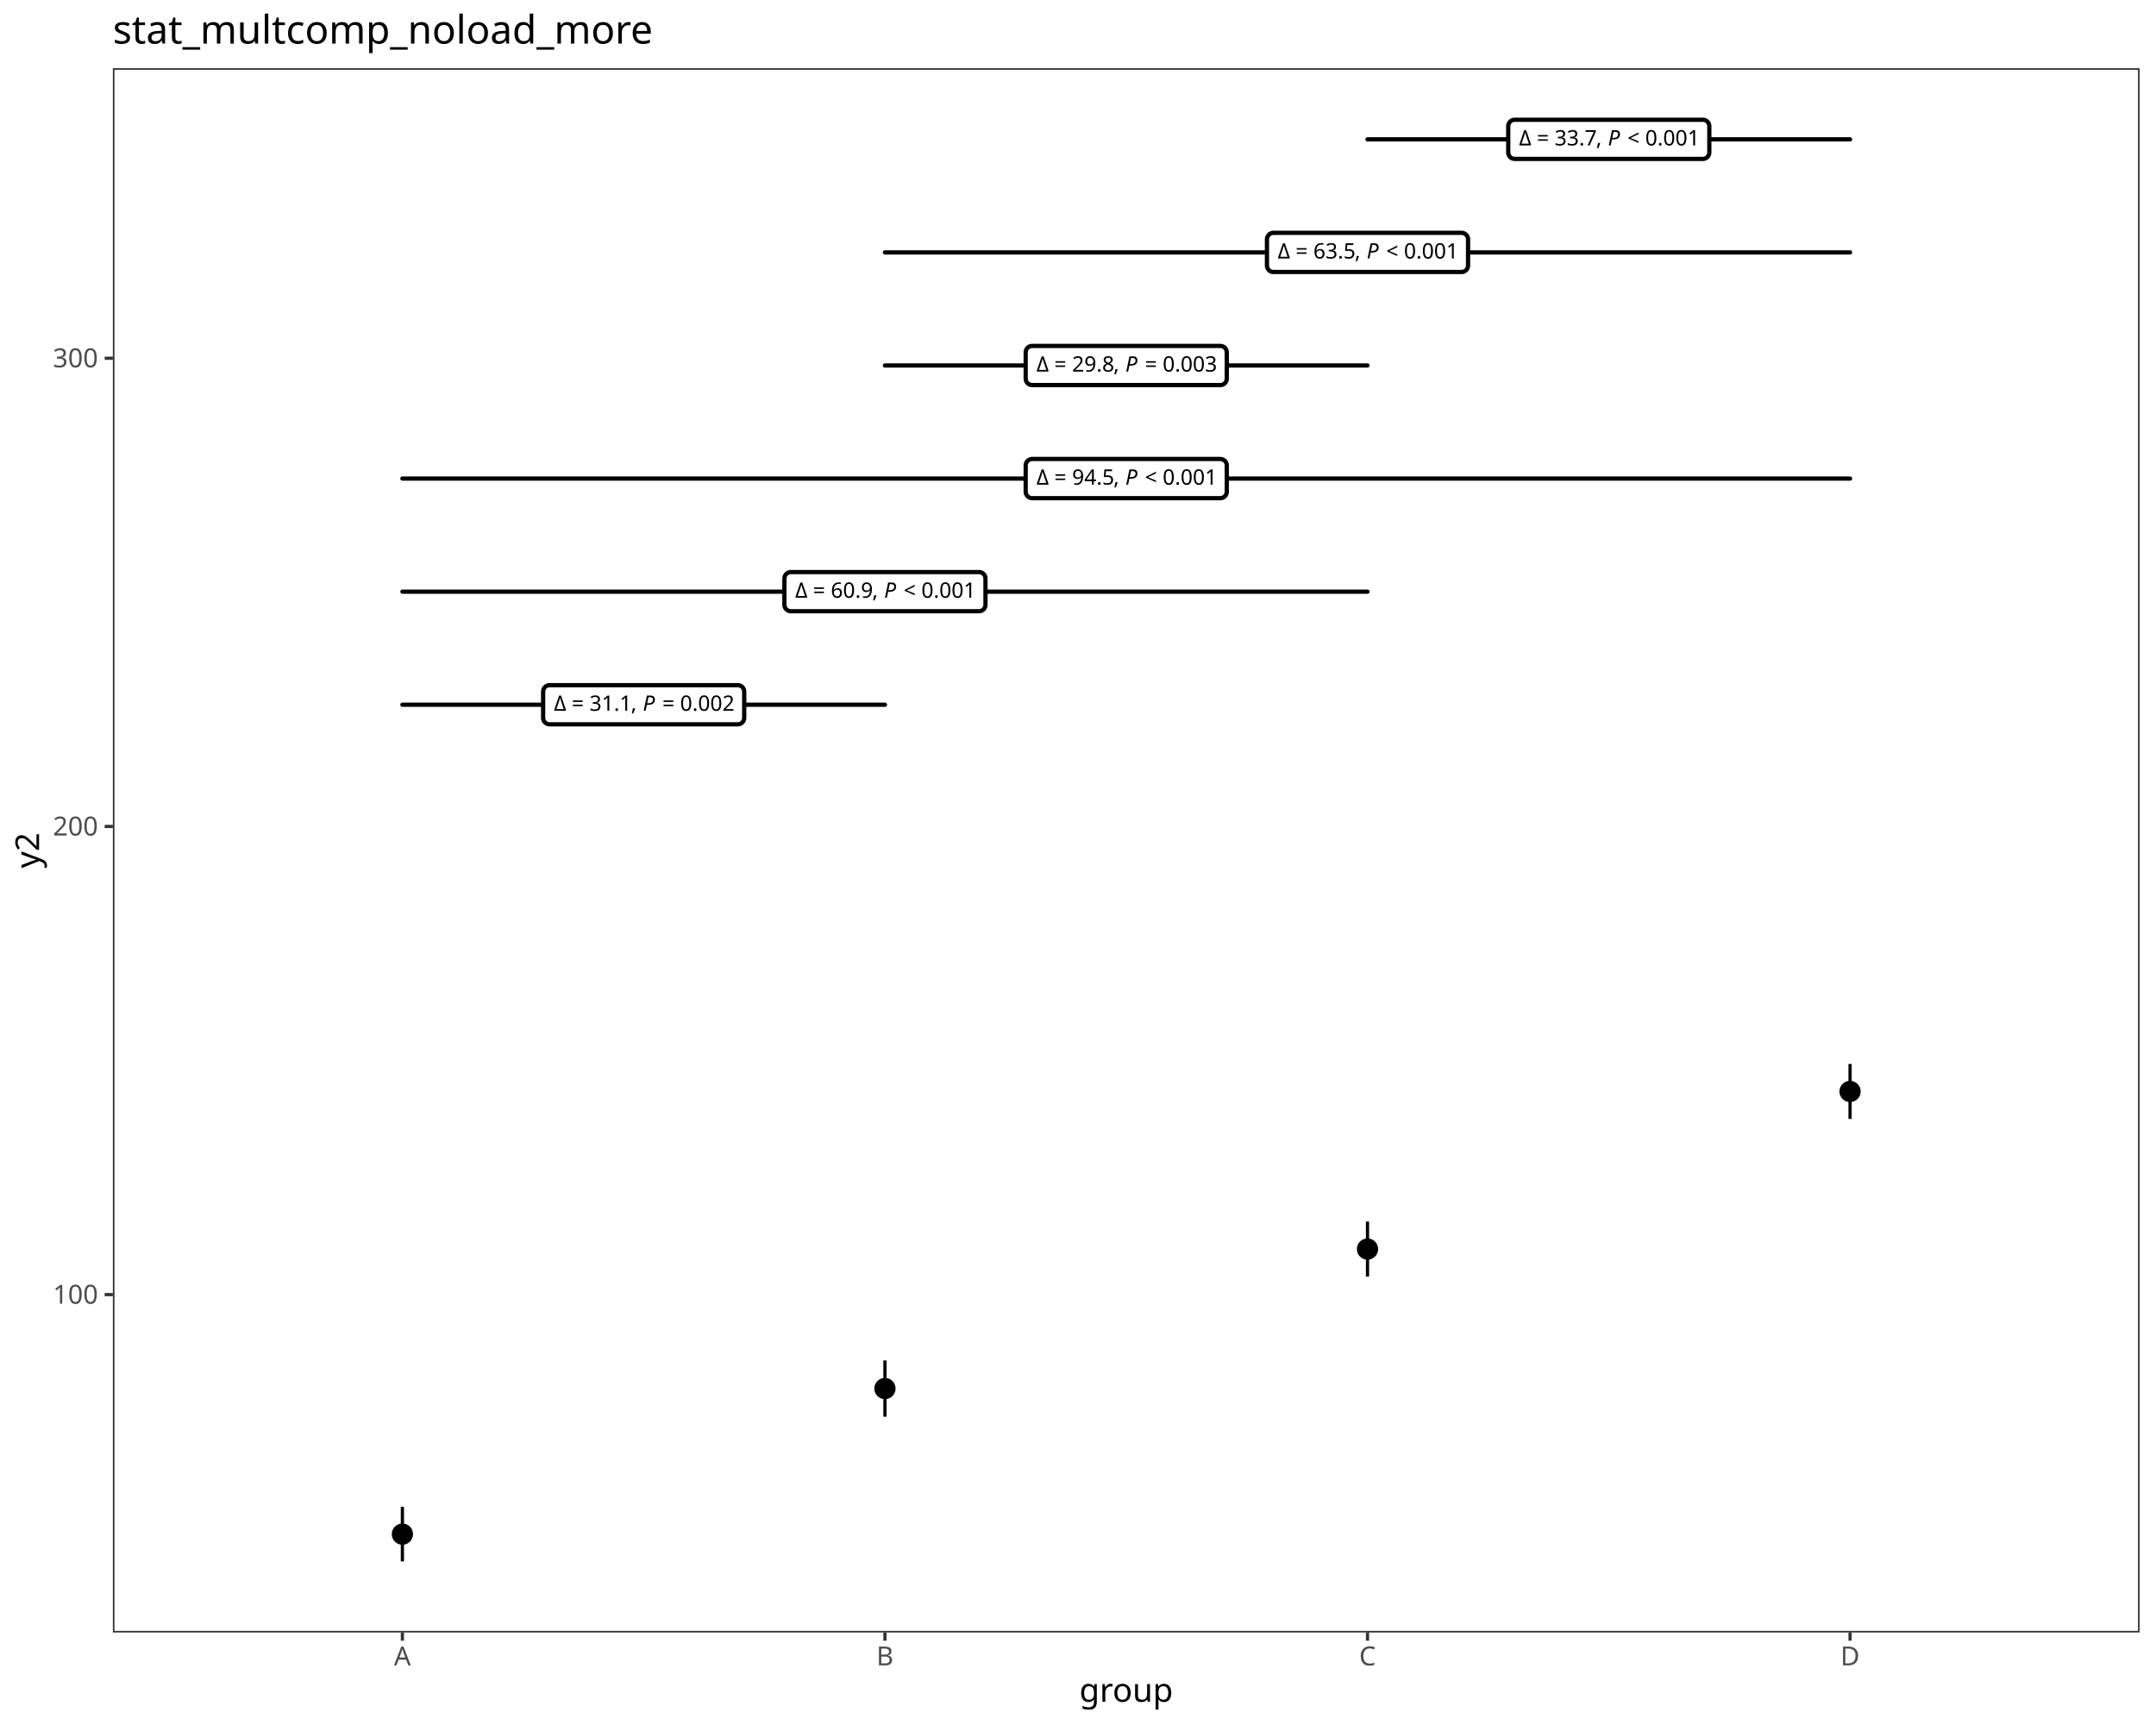
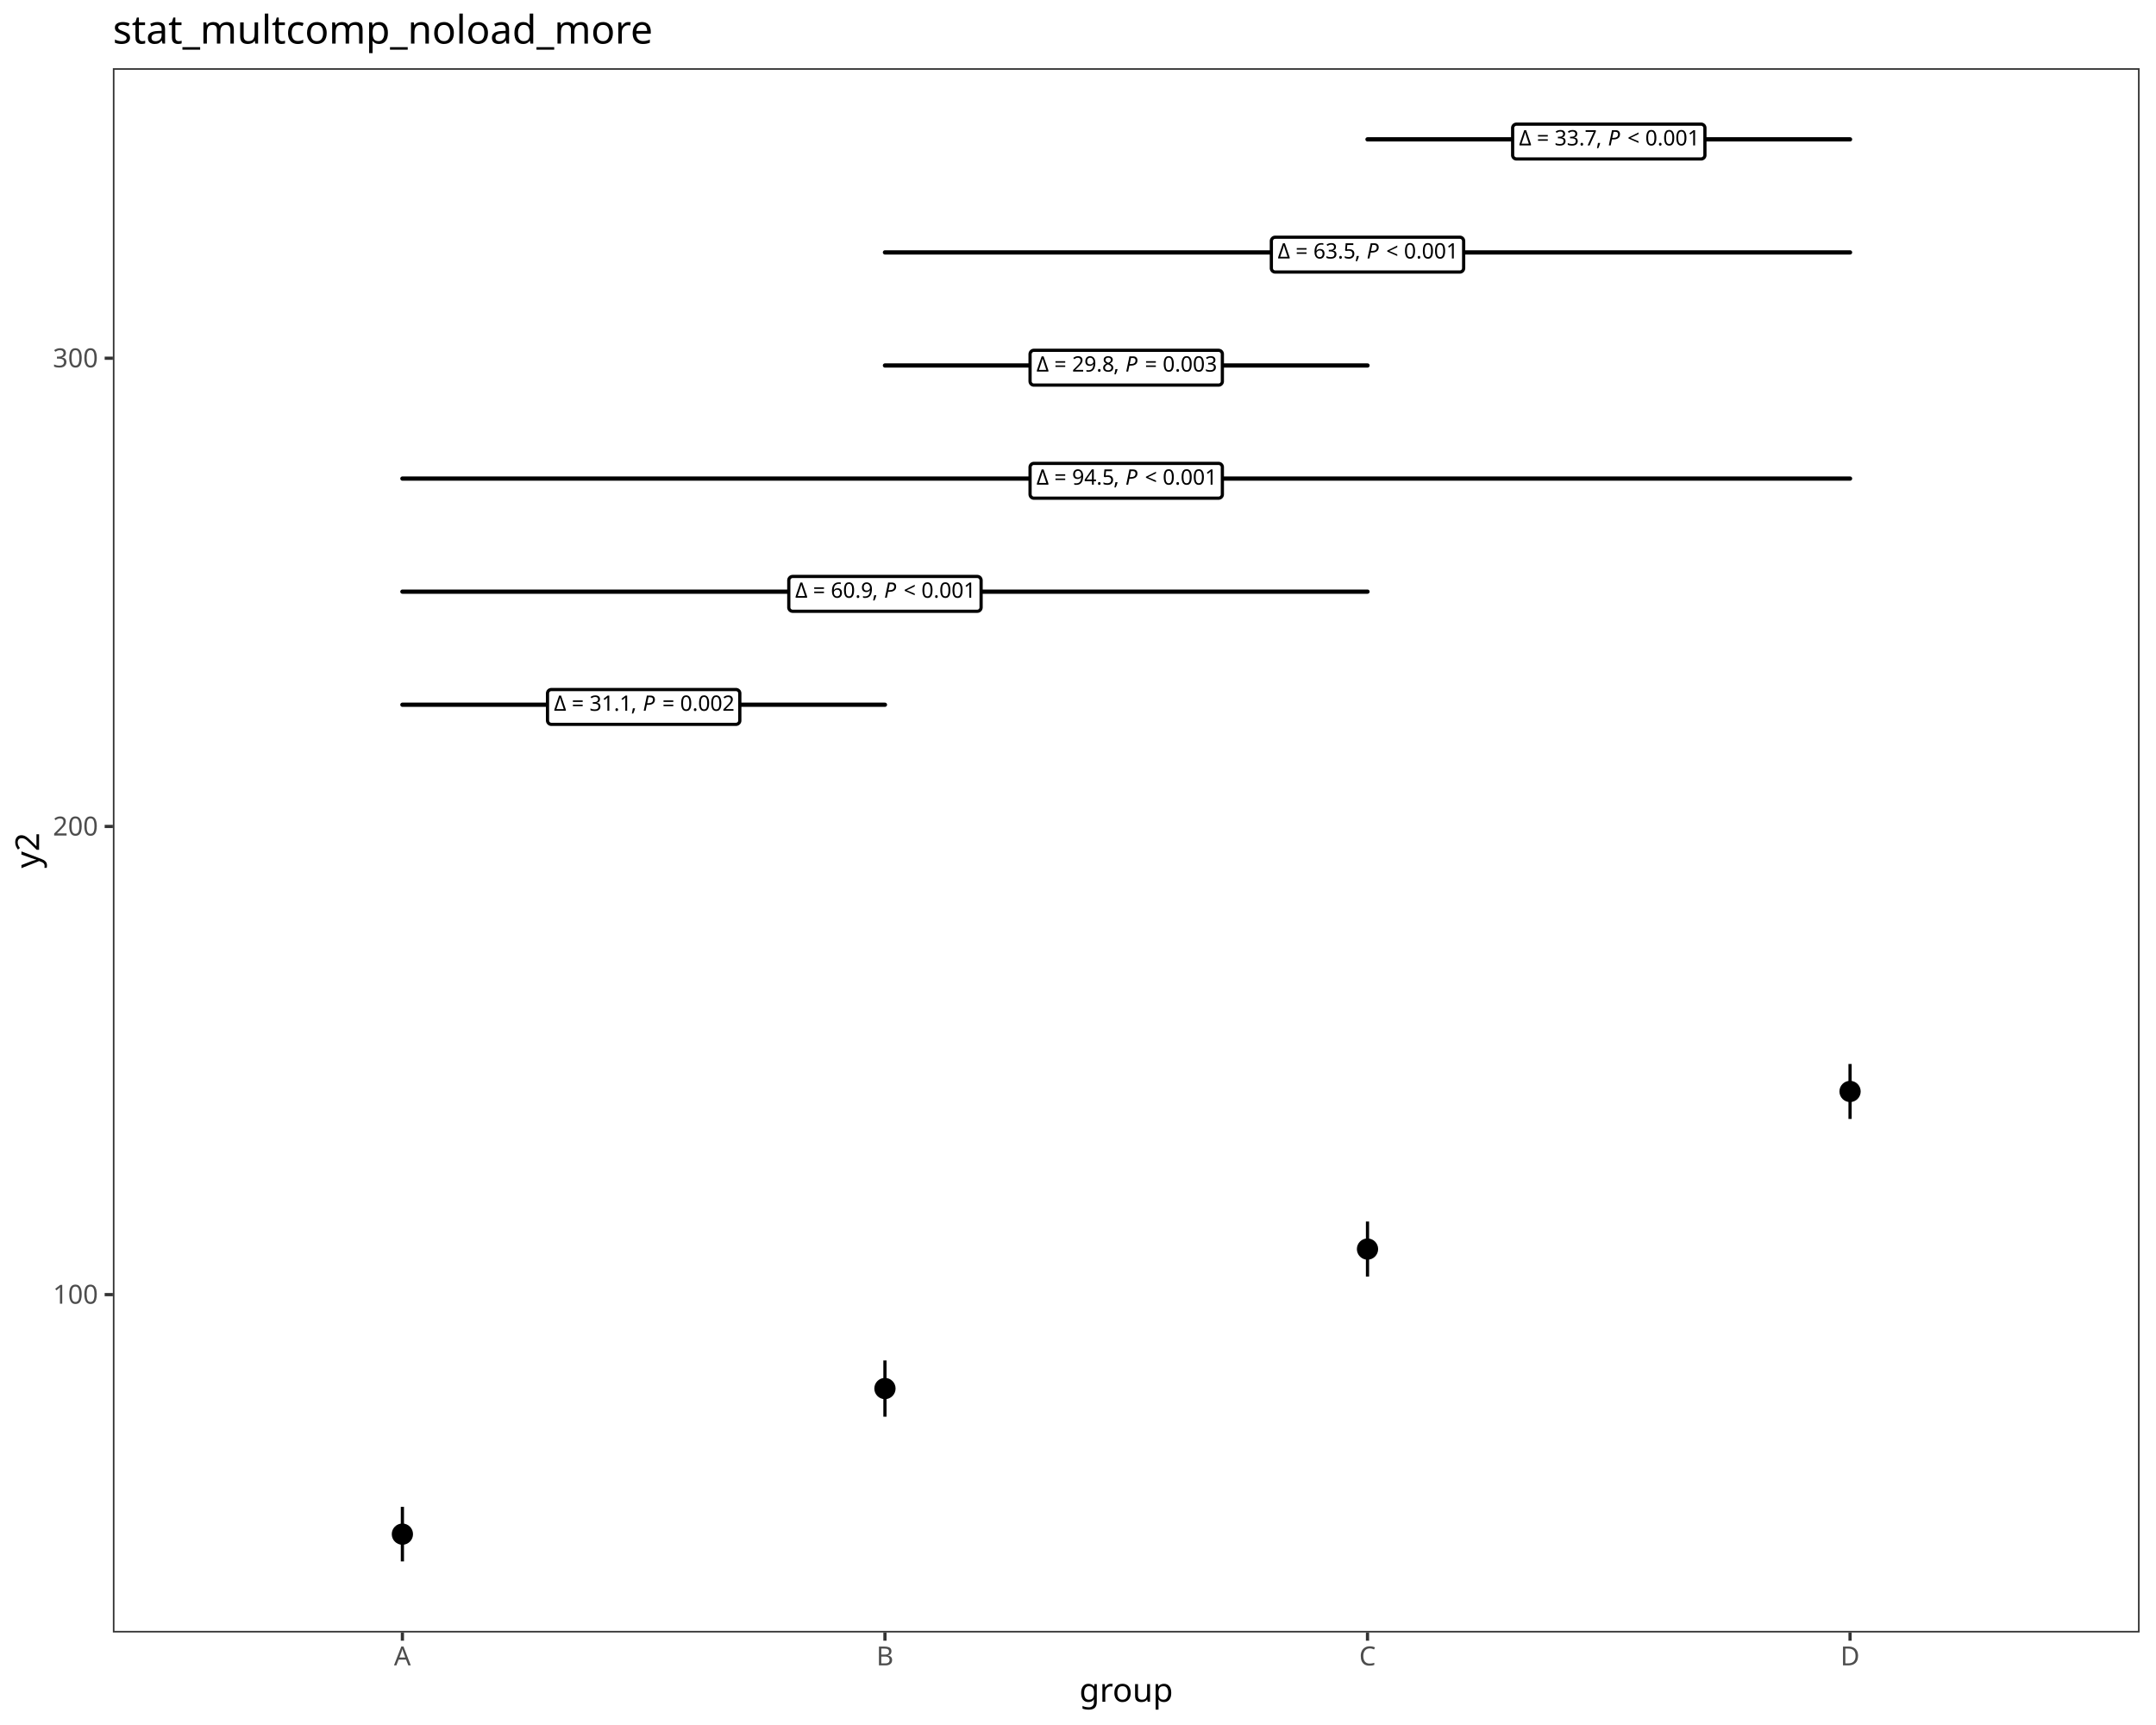
<svg xmlns="http://www.w3.org/2000/svg" class="svglite" data-engine-version="2.0" width="720.00pt" height="576.00pt" viewBox="0 0 720.00 576.00">
  <defs>
    <style type="text/css">
    .svglite line, .svglite polyline, .svglite polygon, .svglite path, .svglite rect, .svglite circle {
      fill: none;
      stroke: #000000;
      stroke-linecap: round;
      stroke-linejoin: round;
      stroke-miterlimit: 10.00;
    }
  </style>
  </defs>
  <rect width="100%" height="100%" style="stroke: none; fill: #FFFFFF;" />
  <defs>
    <clipPath id="cpMC4wMHw3MjAuMDB8MC4wMHw1NzYuMDA=">
      <rect x="0.00" y="0.00" width="720.00" height="576.00" />
    </clipPath>
  </defs>
  <g clip-path="url(#cpMC4wMHw3MjAuMDB8MC4wMHw1NzYuMDA=)">
    <rect x="0.00" y="0.00" width="720.00" height="576.00" style="stroke-width: 1.07; stroke: #FFFFFF; fill: #FFFFFF;" />
  </g>
  <defs>
    <clipPath id="cpMzcuNjl8NzE0LjUyfDIyLjc4fDU0NS4xMQ==">
      <rect x="37.69" y="22.78" width="676.83" height="522.33" />
    </clipPath>
  </defs>
  <g clip-path="url(#cpMzcuNjl8NzE0LjUyfDIyLjc4fDU0NS4xMQ==)">
    <rect x="37.69" y="22.78" width="676.83" height="522.33" style="stroke-width: 1.07; stroke: none; fill: #FFFFFF;" />
    <line x1="134.38" y1="521.37" x2="134.38" y2="503.16" style="stroke-width: 1.07; stroke-linecap: butt;" />
    <line x1="295.53" y1="473.04" x2="295.53" y2="454.27" style="stroke-width: 1.07; stroke-linecap: butt;" />
    <line x1="456.68" y1="426.28" x2="456.68" y2="407.89" style="stroke-width: 1.07; stroke-linecap: butt;" />
    <line x1="617.83" y1="373.64" x2="617.83" y2="355.27" style="stroke-width: 1.07; stroke-linecap: butt;" />
    <circle cx="134.38" cy="512.27" r="2.84" style="stroke-width: 1.42; fill: #000000;" />
    <circle cx="295.53" cy="463.65" r="2.84" style="stroke-width: 1.42; fill: #000000;" />
    <circle cx="456.68" cy="417.08" r="2.84" style="stroke-width: 1.42; fill: #000000;" />
    <circle cx="617.83" cy="364.45" r="2.84" style="stroke-width: 1.42; fill: #000000;" />
    <line x1="134.38" y1="235.32" x2="295.53" y2="235.32" style="stroke-width: 1.42;" />
-     <polygon points="183.54,241.86 246.37,241.86 246.28,241.86 246.63,241.84 246.97,241.77 247.30,241.65 247.60,241.48 247.87,241.26 248.10,241.00 248.28,240.70 248.42,240.38 248.50,240.04 248.53,239.70 248.53,239.70 248.53,230.94 248.53,230.94 248.50,230.59 248.42,230.25 248.28,229.93 248.10,229.64 247.87,229.38 247.60,229.16 247.30,228.99 246.97,228.86 246.63,228.79 246.37,228.78 183.54,228.78 183.80,228.79 183.45,228.78 183.11,228.82 182.77,228.92 182.46,229.07 182.17,229.26 181.92,229.50 181.71,229.78 181.55,230.09 181.44,230.42 181.39,230.76 181.38,230.94 181.38,239.70 181.39,239.52 181.39,239.87 181.44,240.22 181.55,240.54 181.71,240.85 181.92,241.13 182.17,241.37 182.46,241.57 182.77,241.72 183.11,241.81 183.45,241.86 " style="stroke-width: 1.42; fill: #FFFFFF;" />
+     <polygon points="184.12,241.87 245.78,241.87 245.73,241.87 245.94,241.86 246.14,241.82 246.33,241.75 246.51,241.64 246.67,241.51 246.81,241.36 246.92,241.18 247.00,240.99 247.05,240.79 247.06,240.59 247.06,240.59 247.06,231.52 247.06,231.52 247.05,231.32 247.00,231.12 246.92,230.93 246.81,230.75 246.67,230.60 246.51,230.47 246.33,230.37 246.14,230.29 245.94,230.25 245.78,230.24 184.12,230.24 184.28,230.25 184.07,230.24 183.87,230.27 183.67,230.33 183.48,230.41 183.31,230.53 183.17,230.67 183.04,230.84 182.95,231.02 182.88,231.22 182.85,231.42 182.84,231.52 182.84,240.59 182.85,240.49 182.85,240.69 182.88,240.89 182.95,241.09 183.04,241.27 183.17,241.44 183.31,241.58 183.48,241.70 183.67,241.79 183.87,241.84 184.07,241.87 " style="stroke-width: 1.07; fill: #FFFFFF;" />
    <text x="184.98" y="237.34" style="font-size: 7.11px; font-family: sans;" textLength="4.17px" lengthAdjust="spacingAndGlyphs">Δ</text>
    <text x="189.15" y="237.34" style="font-size: 7.11px; font-family: sans;" textLength="1.78px" lengthAdjust="spacingAndGlyphs"> </text>
    <text x="190.93" y="237.34" style="font-size: 7.11px; font-family: sans;" textLength="4.16px" lengthAdjust="spacingAndGlyphs">=</text>
    <text x="195.09" y="237.34" style="font-size: 7.11px; font-family: sans;" textLength="1.78px" lengthAdjust="spacingAndGlyphs"> </text>
    <text x="196.87" y="237.34" style="font-size: 7.11px; font-family: sans;" textLength="13.85px" lengthAdjust="spacingAndGlyphs">31.1</text>
    <text x="210.71" y="237.34" style="font-size: 7.11px; font-family: sans;" textLength="3.95px" lengthAdjust="spacingAndGlyphs">, </text>
    <text x="214.67" y="237.34" style="font-size: 7.11px; font-style: italic; font-family: sans;" textLength="4.75px" lengthAdjust="spacingAndGlyphs">P</text>
    <text x="219.41" y="237.34" style="font-size: 7.11px; font-family: sans;" textLength="1.78px" lengthAdjust="spacingAndGlyphs"> </text>
    <text x="221.19" y="237.34" style="font-size: 7.11px; font-family: sans;" textLength="4.16px" lengthAdjust="spacingAndGlyphs">=</text>
    <text x="225.35" y="237.34" style="font-size: 7.11px; font-family: sans;" textLength="1.78px" lengthAdjust="spacingAndGlyphs"> </text>
    <text x="227.13" y="237.34" style="font-size: 7.11px; font-family: sans;" textLength="17.80px" lengthAdjust="spacingAndGlyphs">0.002</text>
    <line x1="134.38" y1="197.56" x2="456.68" y2="197.56" style="stroke-width: 1.42;" />
-     <polygon points="264.11,204.10 326.94,204.10 326.86,204.10 327.21,204.08 327.55,204.01 327.87,203.89 328.17,203.72 328.44,203.50 328.67,203.24 328.86,202.94 328.99,202.62 329.08,202.29 329.10,201.94 329.10,201.94 329.10,193.18 329.10,193.18 329.08,192.83 328.99,192.49 328.86,192.17 328.67,191.88 328.44,191.62 328.17,191.40 327.87,191.23 327.55,191.10 327.21,191.03 326.94,191.02 264.11,191.02 264.37,191.03 264.03,191.02 263.68,191.06 263.35,191.16 263.03,191.31 262.75,191.51 262.50,191.75 262.29,192.02 262.13,192.33 262.02,192.66 261.96,193.00 261.95,193.18 261.95,201.94 261.96,201.77 261.96,202.11 262.02,202.46 262.13,202.79 262.29,203.09 262.50,203.37 262.75,203.61 263.03,203.81 263.35,203.96 263.68,204.06 264.03,204.10 " style="stroke-width: 1.42; fill: #FFFFFF;" />
+     <polygon points="264.70,204.11 326.36,204.11 326.31,204.11 326.51,204.10 326.71,204.06 326.91,203.99 327.09,203.88 327.25,203.75 327.38,203.60 327.49,203.43 327.57,203.24 327.62,203.04 327.64,202.83 327.64,202.83 327.64,193.77 327.64,193.77 327.62,193.56 327.57,193.36 327.49,193.17 327.38,193.00 327.25,192.84 327.09,192.71 326.91,192.61 326.71,192.54 326.51,192.49 326.36,192.48 264.70,192.48 264.85,192.49 264.65,192.49 264.44,192.51 264.25,192.57 264.06,192.66 263.89,192.77 263.74,192.92 263.62,193.08 263.52,193.26 263.46,193.46 263.42,193.66 263.42,193.77 263.42,202.83 263.42,202.73 263.42,202.93 263.46,203.14 263.52,203.33 263.62,203.51 263.74,203.68 263.89,203.82 264.06,203.94 264.25,204.03 264.44,204.08 264.65,204.11 " style="stroke-width: 1.07; fill: #FFFFFF;" />
    <text x="265.55" y="199.59" style="font-size: 7.11px; font-family: sans;" textLength="4.17px" lengthAdjust="spacingAndGlyphs">Δ</text>
    <text x="269.73" y="199.59" style="font-size: 7.11px; font-family: sans;" textLength="1.78px" lengthAdjust="spacingAndGlyphs"> </text>
    <text x="271.51" y="199.59" style="font-size: 7.11px; font-family: sans;" textLength="4.16px" lengthAdjust="spacingAndGlyphs">=</text>
    <text x="275.66" y="199.59" style="font-size: 7.11px; font-family: sans;" textLength="1.78px" lengthAdjust="spacingAndGlyphs"> </text>
    <text x="277.44" y="199.59" style="font-size: 7.11px; font-family: sans;" textLength="13.85px" lengthAdjust="spacingAndGlyphs">60.9</text>
    <text x="291.29" y="199.59" style="font-size: 7.11px; font-family: sans;" textLength="3.95px" lengthAdjust="spacingAndGlyphs">, </text>
    <text x="295.24" y="199.59" style="font-size: 7.11px; font-style: italic; font-family: sans;" textLength="4.75px" lengthAdjust="spacingAndGlyphs">P</text>
    <text x="299.99" y="199.59" style="font-size: 7.11px; font-family: sans;" textLength="1.78px" lengthAdjust="spacingAndGlyphs"> </text>
    <text x="301.77" y="199.59" style="font-size: 7.11px; font-family: sans;" textLength="4.16px" lengthAdjust="spacingAndGlyphs">&lt;</text>
    <text x="305.92" y="199.59" style="font-size: 7.11px; font-family: sans;" textLength="1.78px" lengthAdjust="spacingAndGlyphs"> </text>
    <text x="307.70" y="199.59" style="font-size: 7.11px; font-family: sans;" textLength="17.80px" lengthAdjust="spacingAndGlyphs">0.001</text>
    <line x1="134.38" y1="159.80" x2="617.83" y2="159.80" style="stroke-width: 1.42;" />
-     <polygon points="344.69,166.34 407.52,166.34 407.43,166.34 407.78,166.33 408.12,166.26 408.45,166.13 408.75,165.96 409.02,165.74 409.25,165.48 409.43,165.19 409.57,164.87 409.65,164.53 409.68,164.18 409.68,164.18 409.68,155.42 409.68,155.42 409.65,155.07 409.57,154.74 409.43,154.42 409.25,154.12 409.02,153.86 408.75,153.64 408.45,153.47 408.12,153.35 407.78,153.28 407.52,153.26 344.69,153.26 344.95,153.28 344.60,153.26 344.26,153.30 343.92,153.40 343.61,153.55 343.32,153.75 343.07,153.99 342.86,154.27 342.70,154.57 342.59,154.90 342.54,155.25 342.53,155.42 342.53,164.18 342.54,164.01 342.54,164.36 342.59,164.70 342.70,165.03 342.86,165.34 343.07,165.61 343.32,165.85 343.61,166.05 343.92,166.20 344.26,166.30 344.60,166.34 " style="stroke-width: 1.42; fill: #FFFFFF;" />
+     <polygon points="345.28,166.35 406.93,166.35 406.88,166.35 407.09,166.34 407.29,166.30 407.48,166.23 407.66,166.13 407.82,166.00 407.96,165.84 408.07,165.67 408.15,165.48 408.20,165.28 408.21,165.07 408.21,165.07 408.21,156.01 408.21,156.01 408.20,155.80 408.15,155.60 408.07,155.41 407.96,155.24 407.82,155.08 407.66,154.95 407.48,154.85 407.29,154.78 407.09,154.74 406.93,154.73 345.28,154.73 345.43,154.74 345.22,154.73 345.02,154.75 344.82,154.81 344.63,154.90 344.47,155.01 344.32,155.16 344.19,155.32 344.10,155.50 344.03,155.70 344.00,155.90 343.99,156.01 343.99,165.07 344.00,164.97 344.00,165.17 344.03,165.38 344.10,165.57 344.19,165.76 344.32,165.92 344.47,166.06 344.63,166.18 344.82,166.27 345.02,166.33 345.22,166.35 " style="stroke-width: 1.07; fill: #FFFFFF;" />
    <text x="346.13" y="161.83" style="font-size: 7.11px; font-family: sans;" textLength="4.17px" lengthAdjust="spacingAndGlyphs">Δ</text>
    <text x="350.30" y="161.83" style="font-size: 7.11px; font-family: sans;" textLength="1.78px" lengthAdjust="spacingAndGlyphs"> </text>
    <text x="352.08" y="161.83" style="font-size: 7.11px; font-family: sans;" textLength="4.16px" lengthAdjust="spacingAndGlyphs">=</text>
    <text x="356.24" y="161.83" style="font-size: 7.11px; font-family: sans;" textLength="1.78px" lengthAdjust="spacingAndGlyphs"> </text>
    <text x="358.02" y="161.83" style="font-size: 7.11px; font-family: sans;" textLength="13.85px" lengthAdjust="spacingAndGlyphs">94.5</text>
    <text x="371.86" y="161.83" style="font-size: 7.11px; font-family: sans;" textLength="3.95px" lengthAdjust="spacingAndGlyphs">, </text>
    <text x="375.82" y="161.83" style="font-size: 7.11px; font-style: italic; font-family: sans;" textLength="4.75px" lengthAdjust="spacingAndGlyphs">P</text>
    <text x="380.56" y="161.83" style="font-size: 7.11px; font-family: sans;" textLength="1.78px" lengthAdjust="spacingAndGlyphs"> </text>
    <text x="382.34" y="161.83" style="font-size: 7.11px; font-family: sans;" textLength="4.16px" lengthAdjust="spacingAndGlyphs">&lt;</text>
    <text x="386.50" y="161.83" style="font-size: 7.11px; font-family: sans;" textLength="1.78px" lengthAdjust="spacingAndGlyphs"> </text>
    <text x="388.28" y="161.83" style="font-size: 7.11px; font-family: sans;" textLength="17.80px" lengthAdjust="spacingAndGlyphs">0.001</text>
    <line x1="295.53" y1="122.04" x2="456.68" y2="122.04" style="stroke-width: 1.42;" />
-     <polygon points="344.69,128.58 407.52,128.58 407.43,128.58 407.78,128.57 408.12,128.50 408.45,128.37 408.75,128.20 409.02,127.98 409.25,127.72 409.43,127.43 409.57,127.11 409.65,126.77 409.68,126.42 409.68,126.42 409.68,117.66 409.68,117.66 409.65,117.32 409.57,116.98 409.43,116.66 409.25,116.36 409.02,116.10 408.75,115.88 408.45,115.71 408.12,115.59 407.78,115.52 407.52,115.50 344.69,115.50 344.95,115.52 344.60,115.50 344.26,115.55 343.92,115.64 343.61,115.79 343.32,115.99 343.07,116.23 342.86,116.51 342.70,116.82 342.59,117.14 342.54,117.49 342.53,117.66 342.53,126.42 342.54,126.25 342.54,126.60 342.59,126.94 342.70,127.27 342.86,127.58 343.07,127.86 343.32,128.10 343.61,128.29 343.92,128.44 344.26,128.54 344.60,128.58 " style="stroke-width: 1.42; fill: #FFFFFF;" />
+     <polygon points="345.28,128.59 406.93,128.59 406.88,128.59 407.09,128.58 407.29,128.54 407.48,128.47 407.66,128.37 407.82,128.24 407.96,128.08 408.07,127.91 408.15,127.72 408.20,127.52 408.21,127.31 408.21,127.31 408.21,118.25 408.21,118.25 408.20,118.04 408.15,117.84 408.07,117.65 407.96,117.48 407.82,117.32 407.66,117.19 407.48,117.09 407.29,117.02 407.09,116.98 406.93,116.97 345.28,116.97 345.43,116.98 345.22,116.97 345.02,116.99 344.82,117.05 344.63,117.14 344.47,117.26 344.32,117.40 344.19,117.56 344.10,117.75 344.03,117.94 344.00,118.15 343.99,118.25 343.99,127.31 344.00,127.21 344.00,127.42 344.03,127.62 344.10,127.82 344.19,128.00 344.32,128.16 344.47,128.31 344.63,128.42 344.82,128.51 345.02,128.57 345.22,128.59 " style="stroke-width: 1.07; fill: #FFFFFF;" />
    <text x="346.13" y="124.07" style="font-size: 7.11px; font-family: sans;" textLength="4.17px" lengthAdjust="spacingAndGlyphs">Δ</text>
    <text x="350.30" y="124.07" style="font-size: 7.11px; font-family: sans;" textLength="1.78px" lengthAdjust="spacingAndGlyphs"> </text>
    <text x="352.08" y="124.07" style="font-size: 7.11px; font-family: sans;" textLength="4.16px" lengthAdjust="spacingAndGlyphs">=</text>
    <text x="356.24" y="124.07" style="font-size: 7.11px; font-family: sans;" textLength="1.78px" lengthAdjust="spacingAndGlyphs"> </text>
    <text x="358.02" y="124.07" style="font-size: 7.11px; font-family: sans;" textLength="13.85px" lengthAdjust="spacingAndGlyphs">29.8</text>
    <text x="371.86" y="124.07" style="font-size: 7.11px; font-family: sans;" textLength="3.95px" lengthAdjust="spacingAndGlyphs">, </text>
    <text x="375.82" y="124.07" style="font-size: 7.11px; font-style: italic; font-family: sans;" textLength="4.75px" lengthAdjust="spacingAndGlyphs">P</text>
    <text x="380.56" y="124.07" style="font-size: 7.11px; font-family: sans;" textLength="1.78px" lengthAdjust="spacingAndGlyphs"> </text>
    <text x="382.34" y="124.07" style="font-size: 7.11px; font-family: sans;" textLength="4.16px" lengthAdjust="spacingAndGlyphs">=</text>
    <text x="386.50" y="124.07" style="font-size: 7.11px; font-family: sans;" textLength="1.78px" lengthAdjust="spacingAndGlyphs"> </text>
    <text x="388.28" y="124.07" style="font-size: 7.11px; font-family: sans;" textLength="17.80px" lengthAdjust="spacingAndGlyphs">0.003</text>
    <line x1="295.53" y1="84.28" x2="617.83" y2="84.28" style="stroke-width: 1.42;" />
-     <polygon points="425.26,90.82 488.10,90.82 488.01,90.82 488.36,90.81 488.70,90.74 489.02,90.62 489.32,90.44 489.59,90.22 489.82,89.96 490.01,89.67 490.14,89.35 490.23,89.01 490.26,88.66 490.26,88.66 490.26,79.90 490.26,79.90 490.23,79.56 490.14,79.22 490.01,78.90 489.82,78.61 489.59,78.35 489.32,78.13 489.02,77.95 488.70,77.83 488.36,77.76 488.10,77.74 425.26,77.74 425.52,77.76 425.18,77.75 424.83,77.79 424.50,77.88 424.18,78.03 423.90,78.23 423.65,78.47 423.44,78.75 423.28,79.06 423.17,79.39 423.11,79.73 423.10,79.90 423.10,88.66 423.11,88.49 423.11,88.84 423.17,89.18 423.28,89.51 423.44,89.82 423.65,90.10 423.90,90.34 424.18,90.54 424.50,90.68 424.83,90.78 425.18,90.82 " style="stroke-width: 1.42; fill: #FFFFFF;" />
+     <polygon points="425.85,90.84 487.51,90.84 487.46,90.83 487.66,90.83 487.87,90.78 488.06,90.71 488.24,90.61 488.40,90.48 488.53,90.32 488.64,90.15 488.72,89.96 488.77,89.76 488.79,89.55 488.79,89.55 488.79,80.49 488.79,80.49 488.77,80.28 488.72,80.08 488.64,79.89 488.53,79.72 488.40,79.57 488.24,79.44 488.06,79.33 487.87,79.26 487.66,79.22 487.51,79.21 425.85,79.21 426.00,79.22 425.80,79.21 425.59,79.24 425.40,79.29 425.21,79.38 425.04,79.50 424.89,79.64 424.77,79.81 424.67,79.99 424.61,80.18 424.57,80.39 424.57,80.49 424.57,89.55 424.57,89.45 424.57,89.66 424.61,89.86 424.67,90.06 424.77,90.24 424.89,90.40 425.04,90.55 425.21,90.66 425.40,90.75 425.59,90.81 425.80,90.83 " style="stroke-width: 1.07; fill: #FFFFFF;" />
    <text x="426.70" y="86.31" style="font-size: 7.11px; font-family: sans;" textLength="4.17px" lengthAdjust="spacingAndGlyphs">Δ</text>
    <text x="430.88" y="86.31" style="font-size: 7.11px; font-family: sans;" textLength="1.78px" lengthAdjust="spacingAndGlyphs"> </text>
    <text x="432.66" y="86.31" style="font-size: 7.11px; font-family: sans;" textLength="4.16px" lengthAdjust="spacingAndGlyphs">=</text>
    <text x="436.81" y="86.31" style="font-size: 7.11px; font-family: sans;" textLength="1.78px" lengthAdjust="spacingAndGlyphs"> </text>
    <text x="438.59" y="86.31" style="font-size: 7.11px; font-family: sans;" textLength="13.85px" lengthAdjust="spacingAndGlyphs">63.5</text>
    <text x="452.44" y="86.31" style="font-size: 7.11px; font-family: sans;" textLength="3.95px" lengthAdjust="spacingAndGlyphs">, </text>
    <text x="456.39" y="86.31" style="font-size: 7.11px; font-style: italic; font-family: sans;" textLength="4.75px" lengthAdjust="spacingAndGlyphs">P</text>
    <text x="461.14" y="86.31" style="font-size: 7.11px; font-family: sans;" textLength="1.78px" lengthAdjust="spacingAndGlyphs"> </text>
    <text x="462.92" y="86.31" style="font-size: 7.11px; font-family: sans;" textLength="4.16px" lengthAdjust="spacingAndGlyphs">&lt;</text>
    <text x="467.07" y="86.31" style="font-size: 7.11px; font-family: sans;" textLength="1.78px" lengthAdjust="spacingAndGlyphs"> </text>
    <text x="468.85" y="86.31" style="font-size: 7.11px; font-family: sans;" textLength="17.80px" lengthAdjust="spacingAndGlyphs">0.001</text>
    <line x1="456.68" y1="46.53" x2="617.83" y2="46.53" style="stroke-width: 1.42;" />
-     <polygon points="505.84,53.07 568.67,53.07 568.58,53.06 568.93,53.05 569.27,52.98 569.60,52.86 569.90,52.68 570.17,52.46 570.40,52.20 570.58,51.91 570.72,51.59 570.80,51.25 570.83,50.91 570.83,50.91 570.83,42.15 570.83,42.15 570.80,41.80 570.72,41.46 570.58,41.14 570.40,40.85 570.17,40.59 569.90,40.37 569.60,40.19 569.27,40.07 568.93,40.00 568.67,39.99 505.84,39.99 506.10,40.00 505.75,39.99 505.41,40.03 505.07,40.13 504.76,40.27 504.47,40.47 504.22,40.71 504.01,40.99 503.85,41.30 503.74,41.63 503.69,41.97 503.68,42.15 503.68,50.91 503.69,50.73 503.69,51.08 503.74,51.42 503.85,51.75 504.01,52.06 504.22,52.34 504.47,52.58 504.76,52.78 505.07,52.93 505.41,53.02 505.75,53.06 " style="stroke-width: 1.42; fill: #FFFFFF;" />
+     <polygon points="506.43,53.08 568.08,53.08 568.03,53.08 568.24,53.07 568.44,53.03 568.63,52.95 568.81,52.85 568.97,52.72 569.11,52.57 569.22,52.39 569.30,52.20 569.35,52.00 569.36,51.80 569.36,51.80 569.36,42.73 569.36,42.73 569.35,42.53 569.30,42.33 569.22,42.14 569.11,41.96 568.97,41.81 568.81,41.68 568.63,41.57 568.44,41.50 568.24,41.46 568.08,41.45 506.43,41.45 506.58,41.46 506.37,41.45 506.17,41.48 505.97,41.53 505.79,41.62 505.62,41.74 505.47,41.88 505.34,42.05 505.25,42.23 505.18,42.43 505.15,42.63 505.15,42.73 505.15,51.80 505.15,51.69 505.15,51.90 505.18,52.10 505.25,52.30 505.34,52.48 505.47,52.65 505.62,52.79 505.79,52.91 505.97,52.99 506.17,53.05 506.37,53.08 " style="stroke-width: 1.07; fill: #FFFFFF;" />
    <text x="507.28" y="48.55" style="font-size: 7.11px; font-family: sans;" textLength="4.17px" lengthAdjust="spacingAndGlyphs">Δ</text>
    <text x="511.45" y="48.55" style="font-size: 7.11px; font-family: sans;" textLength="1.78px" lengthAdjust="spacingAndGlyphs"> </text>
    <text x="513.23" y="48.55" style="font-size: 7.11px; font-family: sans;" textLength="4.16px" lengthAdjust="spacingAndGlyphs">=</text>
    <text x="517.39" y="48.55" style="font-size: 7.11px; font-family: sans;" textLength="1.78px" lengthAdjust="spacingAndGlyphs"> </text>
    <text x="519.17" y="48.55" style="font-size: 7.11px; font-family: sans;" textLength="13.85px" lengthAdjust="spacingAndGlyphs">33.7</text>
    <text x="533.01" y="48.55" style="font-size: 7.11px; font-family: sans;" textLength="3.95px" lengthAdjust="spacingAndGlyphs">, </text>
    <text x="536.97" y="48.55" style="font-size: 7.11px; font-style: italic; font-family: sans;" textLength="4.75px" lengthAdjust="spacingAndGlyphs">P</text>
    <text x="541.71" y="48.55" style="font-size: 7.11px; font-family: sans;" textLength="1.78px" lengthAdjust="spacingAndGlyphs"> </text>
    <text x="543.49" y="48.55" style="font-size: 7.11px; font-family: sans;" textLength="4.16px" lengthAdjust="spacingAndGlyphs">&lt;</text>
    <text x="547.65" y="48.55" style="font-size: 7.11px; font-family: sans;" textLength="1.78px" lengthAdjust="spacingAndGlyphs"> </text>
    <text x="549.43" y="48.55" style="font-size: 7.11px; font-family: sans;" textLength="17.80px" lengthAdjust="spacingAndGlyphs">0.001</text>
    <rect x="37.69" y="22.78" width="676.83" height="522.33" style="stroke-width: 1.07; stroke: #333333;" />
  </g>
  <g clip-path="url(#cpMC4wMHw3MjAuMDB8MC4wMHw1NzYuMDA=)">
    <text x="32.76" y="435.32" text-anchor="end" style="font-size: 8.80px; fill: #4D4D4D; font-family: sans;" textLength="14.68px" lengthAdjust="spacingAndGlyphs">100</text>
    <text x="32.76" y="278.99" text-anchor="end" style="font-size: 8.80px; fill: #4D4D4D; font-family: sans;" textLength="14.68px" lengthAdjust="spacingAndGlyphs">200</text>
    <text x="32.76" y="122.65" text-anchor="end" style="font-size: 8.80px; fill: #4D4D4D; font-family: sans;" textLength="14.68px" lengthAdjust="spacingAndGlyphs">300</text>
    <polyline points="34.95,432.29 37.69,432.29 " style="stroke-width: 1.07; stroke: #333333; stroke-linecap: butt;" />
    <polyline points="34.95,275.96 37.69,275.96 " style="stroke-width: 1.07; stroke: #333333; stroke-linecap: butt;" />
    <polyline points="34.95,119.62 37.69,119.62 " style="stroke-width: 1.07; stroke: #333333; stroke-linecap: butt;" />
    <polyline points="134.38,547.85 134.38,545.11 " style="stroke-width: 1.07; stroke: #333333; stroke-linecap: butt;" />
    <polyline points="295.53,547.85 295.53,545.11 " style="stroke-width: 1.07; stroke: #333333; stroke-linecap: butt;" />
    <polyline points="456.68,547.85 456.68,545.11 " style="stroke-width: 1.07; stroke: #333333; stroke-linecap: butt;" />
    <polyline points="617.83,547.85 617.83,545.11 " style="stroke-width: 1.07; stroke: #333333; stroke-linecap: butt;" />
    <text x="134.38" y="556.10" text-anchor="middle" style="font-size: 8.80px; fill: #4D4D4D; font-family: sans;" textLength="5.87px" lengthAdjust="spacingAndGlyphs">A</text>
    <text x="295.53" y="556.10" text-anchor="middle" style="font-size: 8.80px; fill: #4D4D4D; font-family: sans;" textLength="5.87px" lengthAdjust="spacingAndGlyphs">B</text>
    <text x="456.68" y="556.10" text-anchor="middle" style="font-size: 8.80px; fill: #4D4D4D; font-family: sans;" textLength="6.36px" lengthAdjust="spacingAndGlyphs">C</text>
    <text x="617.83" y="556.10" text-anchor="middle" style="font-size: 8.80px; fill: #4D4D4D; font-family: sans;" textLength="6.36px" lengthAdjust="spacingAndGlyphs">D</text>
    <text x="376.10" y="568.24" text-anchor="middle" style="font-size: 11.00px; font-family: sans;" textLength="28.14px" lengthAdjust="spacingAndGlyphs">group</text>
    <text transform="translate(13.05,283.95) rotate(-90)" text-anchor="middle" style="font-size: 11.00px; font-family: sans;" textLength="11.62px" lengthAdjust="spacingAndGlyphs">y2</text>
    <text x="37.69" y="14.56" style="font-size: 13.20px; font-family: sans;" textLength="170.26px" lengthAdjust="spacingAndGlyphs">stat_multcomp_noload_more</text>
  </g>
</svg>
